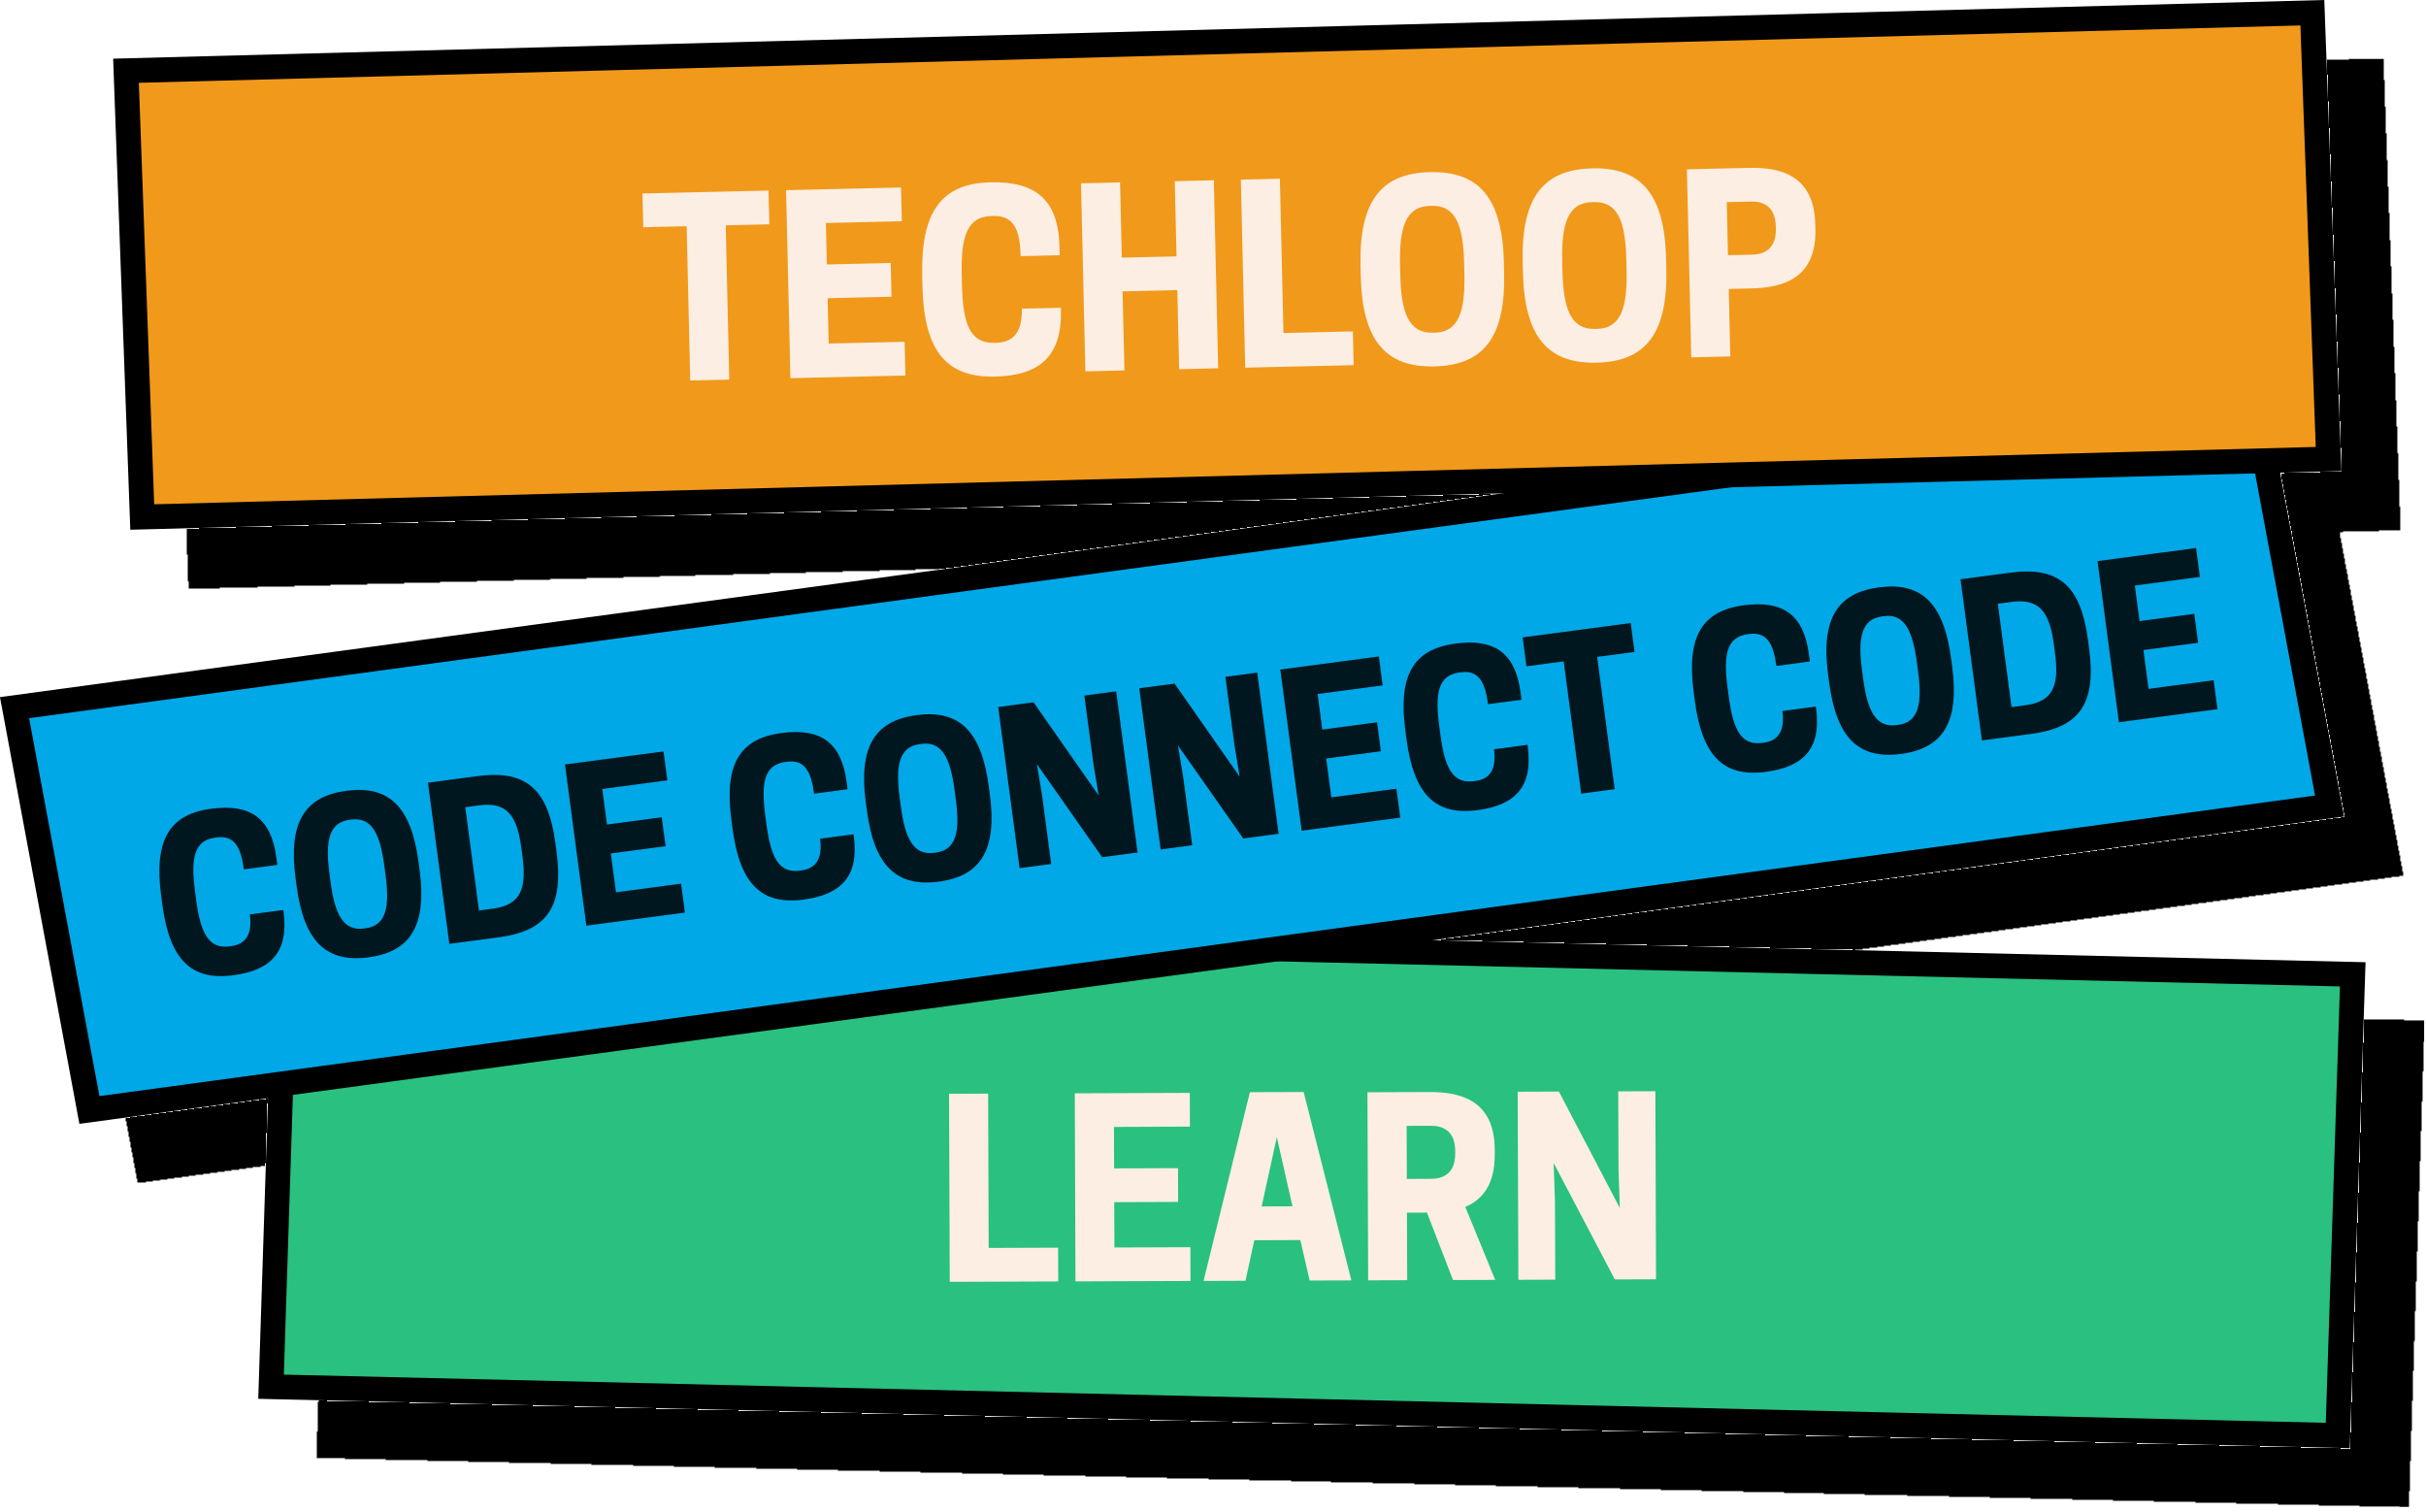
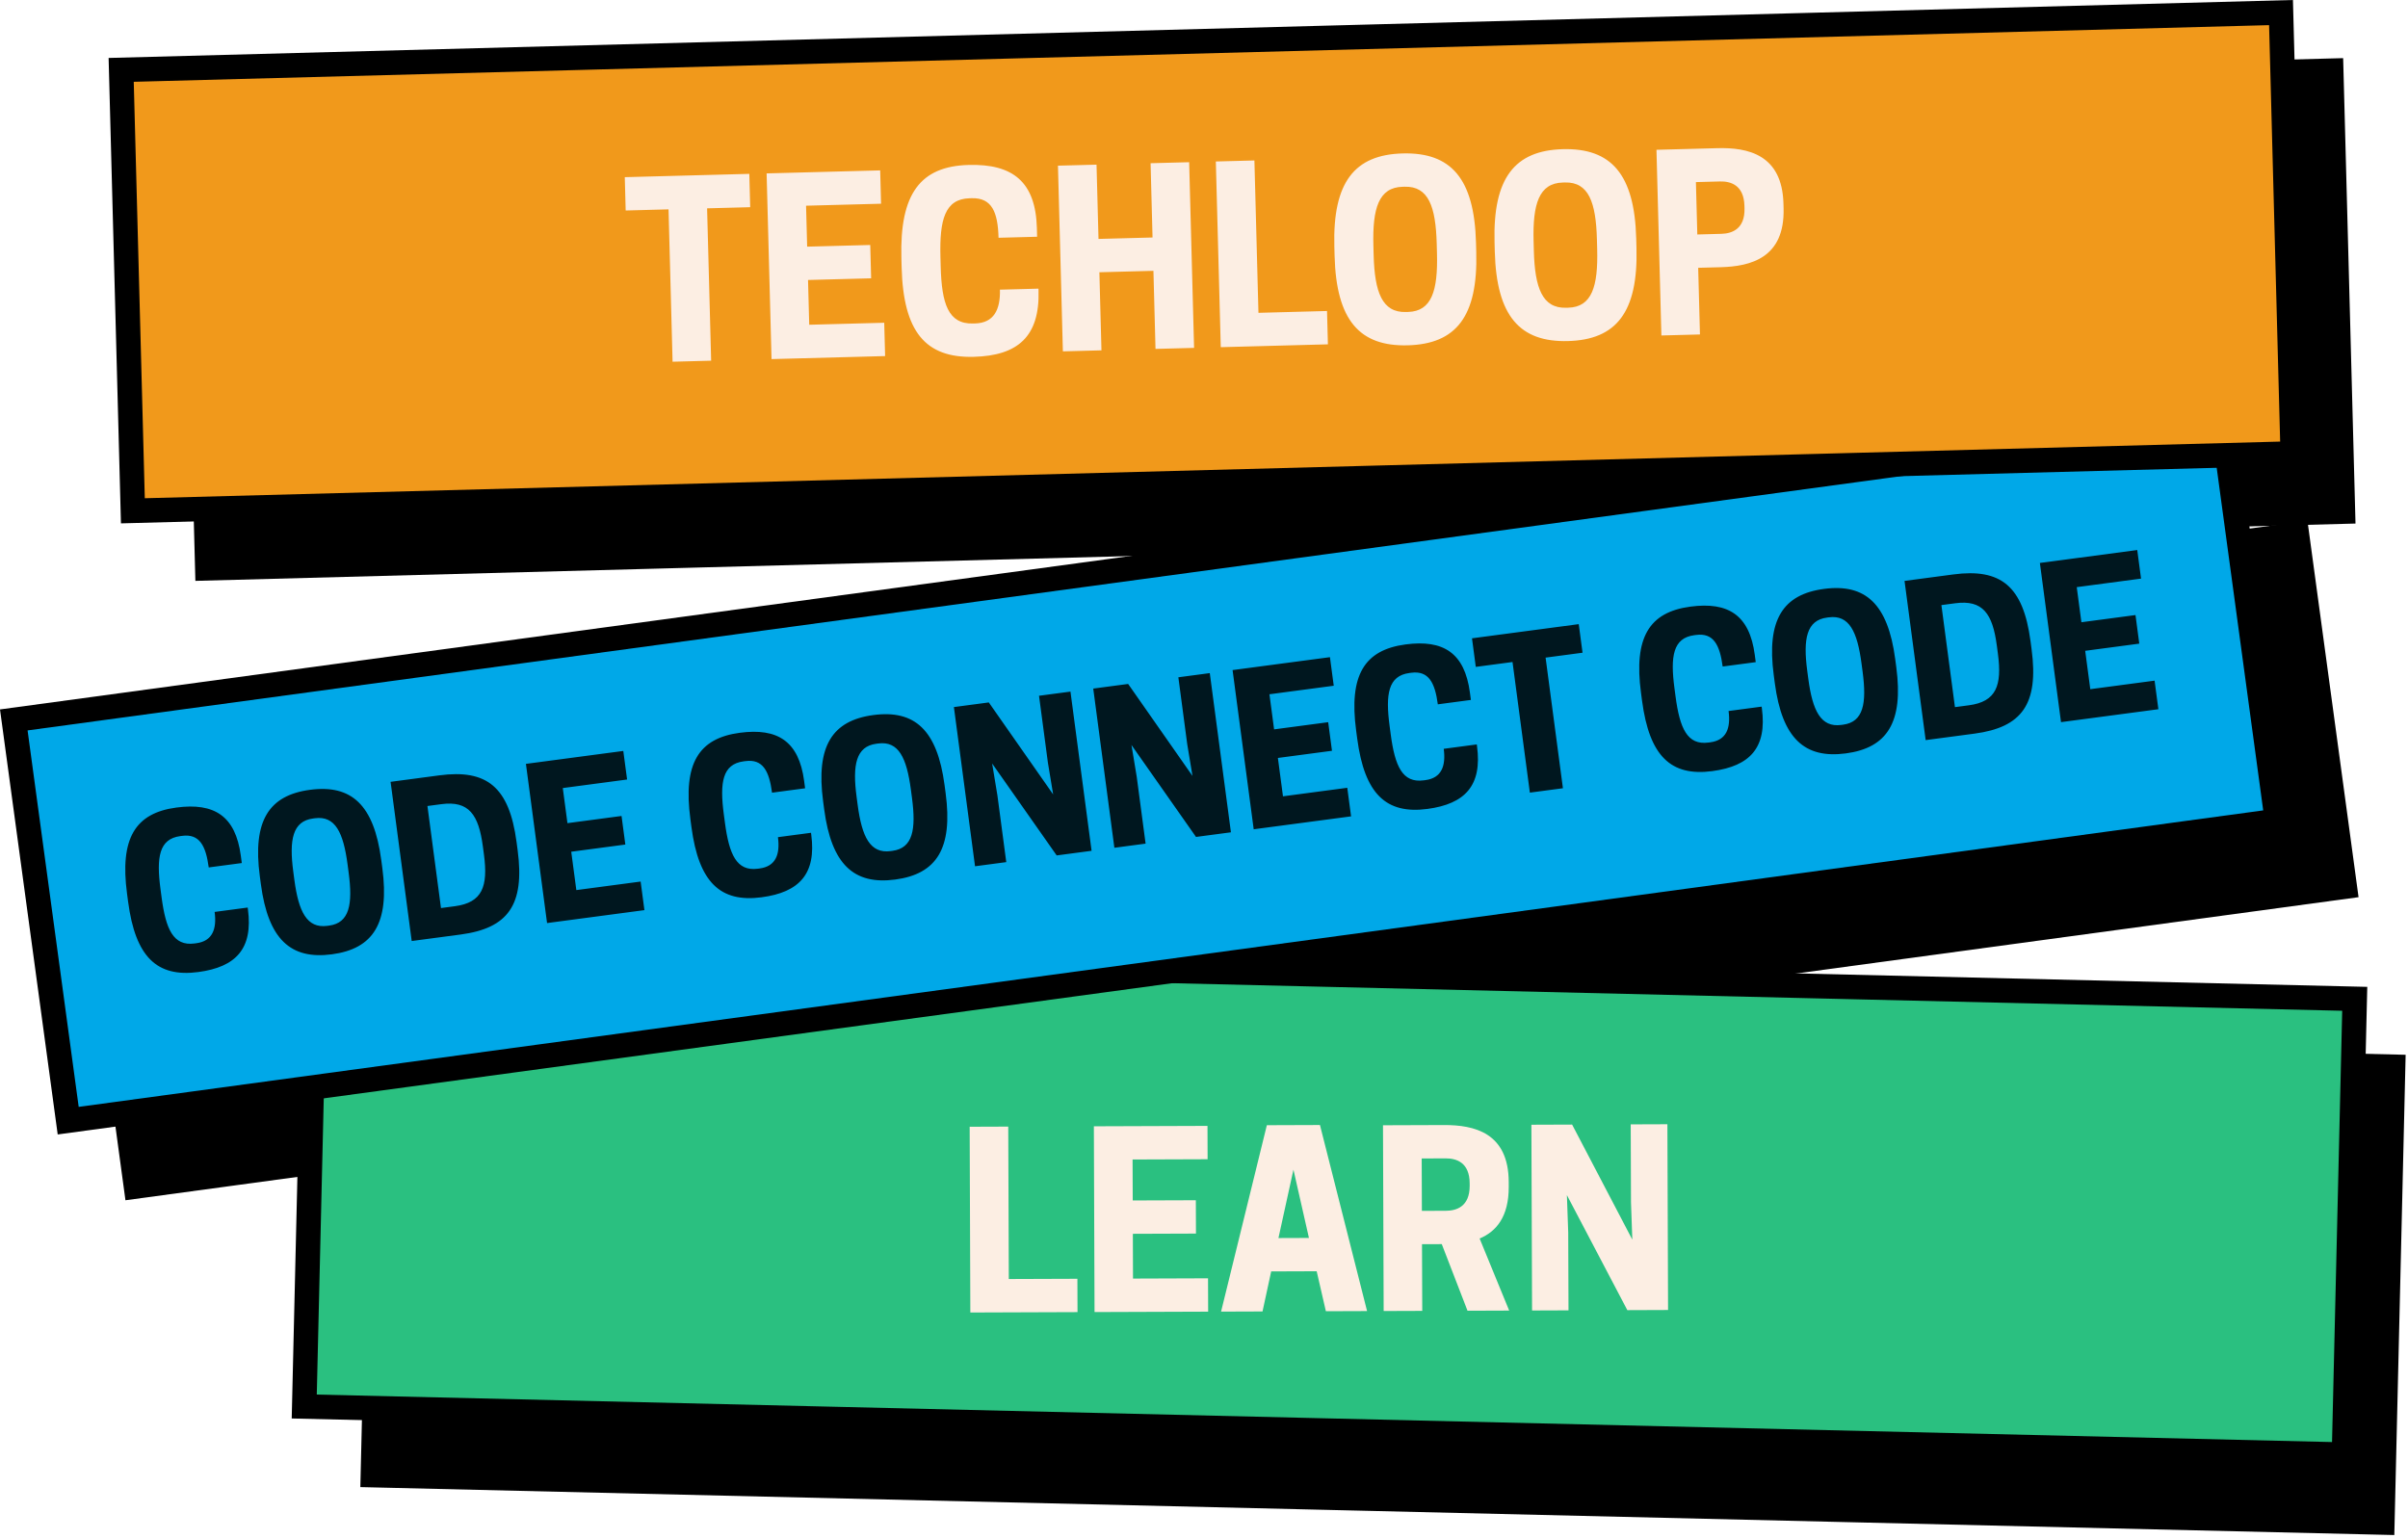
- <svg xmlns="http://www.w3.org/2000/svg" width="419" height="261" viewBox="0 0 419 261" fill="none">
-   <g filter="url(#filter0_d_358_4547)">
-     <rect x="2.072" y="2.191" width="357.051" height="79.686" transform="matrix(0.999722 0.0235939 -0.0323635 0.999476 47.393 157.601)" fill="#2AC080" stroke="black" stroke-width="4.284" />
-     <path d="M182.77 221.303L164.031 221.371L163.914 188.89L170.661 188.865L170.756 215.516L182.749 215.473L182.77 221.303ZM185.63 188.812L205.494 188.74L205.515 194.57L192.397 194.617L192.423 201.78L203.458 201.74L203.479 207.57L192.444 207.61L192.472 215.439L205.589 215.391L205.61 221.221L185.747 221.293L185.63 188.812ZM215.872 188.62L225.159 188.587L233.396 221.122L226.192 221.147L224.584 214.157L216.63 214.186L215.115 221.187L207.869 221.213L215.872 188.62ZM220.523 196.39L217.9 208.351L223.231 208.332L220.523 196.39ZM242.999 209.427L243.041 221.087L236.295 221.111L236.178 188.63L246.839 188.592C252.127 188.573 258.129 189.926 258.16 198.546L258.163 199.378C258.182 204.625 255.984 207.215 253.073 208.433L258.24 221.032L250.953 221.059L246.455 209.415L242.999 209.427ZM242.978 203.597L247.184 203.582C249.016 203.576 251.346 202.859 251.333 199.195L251.331 198.778C251.318 195.114 248.983 194.414 247.151 194.421L242.945 194.436L242.978 203.597ZM285.901 188.452L286.018 220.933L278.897 220.958L268.331 200.841L268.562 207.378L268.611 220.995L262.24 221.018L262.123 188.537L269.244 188.512L279.769 208.629L279.537 202.092L279.488 188.475L285.901 188.452Z" fill="#FCEEE3" />
-     <rect x="2.514" y="1.818" width="390.451" height="70.674" transform="matrix(0.990923 -0.134431 0.182989 0.983115 -0.312751 120.762)" fill="#00A8E8" stroke="black" stroke-width="4.284" />
-     <path d="M33.877 155.374C34.616 160.941 35.921 163.927 39.632 163.435L39.953 163.392C42.773 163.018 43.547 160.918 43.149 157.92L48.93 157.153L48.973 157.474C49.882 164.326 46.897 167.555 40.295 168.431C33.051 169.392 29.304 165.786 28.025 156.151L27.835 154.723C26.556 145.088 29.233 140.629 36.478 139.667C43.08 138.791 46.804 141.129 47.727 148.088L47.898 149.373L42.117 150.14C41.61 146.322 40.495 144.218 37.462 144.621L37.141 144.663C33.429 145.156 32.949 148.379 33.688 153.946L33.877 155.374ZM63.648 165.331C56.44 166.288 52.514 162.705 51.235 153.07L51.046 151.642C49.767 142.007 52.622 137.524 59.831 136.568C67.075 135.606 71.001 139.189 72.28 148.824L72.469 150.252C73.748 159.887 70.893 164.37 63.648 165.331ZM62.843 160.354L63.164 160.311C66.733 159.838 67.32 156.6 66.581 151.033L66.391 149.606C65.652 144.039 64.241 141.066 60.672 141.54L60.351 141.583C56.782 142.056 56.16 145.298 56.898 150.866L57.088 152.293C57.827 157.86 59.274 160.828 62.843 160.354ZM96.124 147.112C97.403 156.748 94.415 160.776 86.136 161.875L77.607 163.007L73.912 135.171L82.441 134.039C90.721 132.94 94.656 136.049 95.935 145.685L96.124 147.112ZM82.725 157.243L85.151 156.921C89.969 156.282 90.975 153.461 90.236 147.894L90.046 146.466C89.308 140.899 87.601 138.438 82.783 139.078L80.356 139.4L82.725 157.243ZM97.576 132.03L114.598 129.771L115.262 134.767L104.02 136.259L104.835 142.397L114.292 141.142L114.955 146.138L105.498 147.393L106.388 154.102L117.63 152.61L118.293 157.607L101.27 159.866L97.576 132.03ZM132.365 142.302C133.104 147.869 134.409 150.856 138.12 150.363L138.441 150.32C141.26 149.946 142.035 147.846 141.637 144.848L147.418 144.081L147.461 144.402C148.37 151.254 145.385 154.483 138.783 155.359C131.539 156.321 127.792 152.714 126.513 143.079L126.323 141.651C125.044 132.016 127.721 127.557 134.965 126.595C141.568 125.719 145.292 128.058 146.215 135.017L146.386 136.301L140.604 137.069C140.098 133.25 138.983 131.146 135.95 131.549L135.629 131.592C131.917 132.084 131.437 135.307 132.176 140.875L132.365 142.302ZM162.136 152.26C154.928 153.216 151.002 149.634 149.723 139.998L149.534 138.571C148.255 128.935 151.11 124.453 158.319 123.496C165.563 122.534 169.489 126.117 170.768 135.753L170.957 137.18C172.236 146.816 169.381 151.298 162.136 152.26ZM161.33 147.282L161.652 147.24C165.22 146.766 165.808 143.529 165.069 137.962L164.879 136.534C164.14 130.967 162.729 127.995 159.16 128.468L158.839 128.511C155.27 128.985 154.648 132.227 155.386 137.794L155.576 139.221C156.315 144.789 157.762 147.756 161.33 147.282ZM192.777 119.395L196.472 147.23L190.369 148.04L179.084 131.961L180.006 137.541L181.555 149.21L176.094 149.935L172.4 122.099L178.502 121.289L189.752 137.373L188.83 131.794L187.281 120.124L192.777 119.395ZM217.138 116.161L220.832 143.997L214.73 144.807L203.444 128.728L204.366 134.307L205.915 145.977L200.455 146.702L196.761 118.866L202.863 118.056L214.113 134.14L213.191 128.56L211.642 116.891L217.138 116.161ZM221.121 115.633L238.144 113.373L238.807 118.369L227.566 119.861L228.38 126L237.837 124.744L238.5 129.741L229.043 130.996L229.934 137.705L241.175 136.213L241.838 141.209L224.816 143.469L221.121 115.633ZM248.766 126.853C249.505 132.42 250.81 135.406 254.521 134.914L254.842 134.871C257.662 134.497 258.436 132.397 258.038 129.399L263.819 128.632L263.862 128.953C264.771 135.805 261.786 139.034 255.184 139.91C247.94 140.872 244.193 137.265 242.914 127.63L242.724 126.202C241.445 116.567 244.122 112.108 251.367 111.146C257.969 110.27 261.693 112.608 262.616 119.567L262.787 120.852L257.006 121.619C256.499 117.801 255.384 115.697 252.351 116.1L252.03 116.142C248.318 116.635 247.838 119.858 248.577 125.425L248.766 126.853ZM275.847 113.453L278.878 136.293L273.097 137.06L270.066 114.221L263.642 115.073L262.979 110.077L281.643 107.6L282.306 112.596L275.847 113.453ZM298.568 120.243C299.307 125.81 300.611 128.797 304.323 128.304L304.644 128.261C307.463 127.887 308.237 125.787 307.84 122.789L313.621 122.022L313.664 122.343C314.573 129.195 311.588 132.424 304.986 133.3C297.741 134.262 293.994 130.655 292.715 121.02L292.526 119.592C291.247 109.957 293.924 105.498 301.168 104.536C307.77 103.66 311.494 105.999 312.418 112.957L312.588 114.242L306.807 115.01C306.3 111.191 305.186 109.087 302.152 109.49L301.831 109.533C298.12 110.025 297.64 113.248 298.379 118.816L298.568 120.243ZM328.339 130.201C321.13 131.157 317.205 127.575 315.926 117.939L315.736 116.512C314.458 106.876 317.313 102.394 324.521 101.437C331.766 100.475 335.691 104.058 336.97 113.694L337.16 115.121C338.438 124.757 335.583 129.239 328.339 130.201ZM327.533 125.223L327.854 125.181C331.423 124.707 332.01 121.47 331.271 115.903L331.082 114.475C330.343 108.908 328.932 105.936 325.363 106.409L325.042 106.452C321.473 106.926 320.85 110.168 321.589 115.735L321.779 117.162C322.517 122.73 323.964 125.697 327.533 125.223ZM360.815 111.981C362.094 121.617 359.106 125.645 350.826 126.744L342.297 127.876L338.603 100.04L347.132 98.908C355.411 97.809 359.347 100.918 360.625 110.554L360.815 111.981ZM347.415 122.112L349.842 121.79C354.66 121.151 355.665 118.33 354.926 112.763L354.737 111.335C353.998 105.768 352.292 103.307 347.474 103.947L345.047 104.269L347.415 122.112ZM362.266 96.899L379.289 94.64L379.952 99.636L368.711 101.128L369.525 107.266L378.982 106.011L379.645 111.007L370.188 112.263L371.079 118.972L382.32 117.48L382.983 122.476L365.961 124.735L362.266 96.899Z" fill="#00171F" />
-     <rect x="2.219" y="2.084" width="377.743" height="77.125" transform="matrix(0.999648 -0.0265177 0.0363717 0.999338 19.468 10.1911)" fill="#F1991B" stroke="black" stroke-width="4.284" />
-     <path d="M125.338 38.913L125.954 65.557L119.21 65.713L118.593 39.069L111.1 39.242L110.965 33.414L132.738 32.91L132.873 38.738L125.338 38.913ZM135.762 32.84L155.62 32.381L155.755 38.209L142.641 38.512L142.807 45.673L153.839 45.418L153.974 51.246L142.942 51.501L143.123 59.328L156.237 59.025L156.372 64.853L136.514 65.312L135.762 32.84ZM166.142 49.215C166.292 55.71 167.417 59.307 171.746 59.207L172.121 59.199C175.41 59.123 176.564 56.805 176.483 53.308L183.228 53.152L183.236 53.527C183.421 61.52 179.583 64.858 171.881 65.036C163.43 65.231 159.574 60.614 159.314 49.373L159.276 47.708C159.016 36.467 162.654 31.676 171.105 31.481C178.807 31.303 182.795 34.459 182.983 42.578L183.018 44.076L176.273 44.232C176.17 39.778 175.153 37.219 171.614 37.301L171.24 37.309C166.91 37.409 165.953 41.055 166.103 47.55L166.142 49.215ZM202.898 31.287L209.643 31.131L210.394 63.603L203.65 63.759L203.334 50.104L193.883 50.323L194.199 63.978L187.455 64.134L186.704 31.662L193.448 31.505L193.749 44.494L203.199 44.276L202.898 31.287ZM233.794 63.062L215.06 63.495L214.309 31.023L221.053 30.867L221.67 57.511L233.66 57.233L233.794 63.062ZM247.749 63.281C239.339 63.475 235.275 58.862 235.015 47.622L234.977 45.956C234.717 34.716 238.563 29.92 246.972 29.726C255.423 29.53 259.487 34.143 259.747 45.383L259.786 47.049C260.046 58.289 256.2 63.085 247.749 63.281ZM247.447 57.456L247.822 57.447C251.985 57.351 253.067 53.702 252.917 47.208L252.878 45.542C252.728 39.048 251.478 35.453 247.315 35.549L246.941 35.558C242.777 35.654 241.654 39.304 241.804 45.798L241.843 47.464C241.993 53.958 243.284 57.552 247.447 57.456ZM275.76 62.632C267.351 62.827 263.287 58.214 263.027 46.974L262.988 45.308C262.728 34.068 266.574 29.272 274.984 29.078C283.435 28.882 287.499 33.495 287.759 44.735L287.798 46.401C288.058 57.641 284.211 62.437 275.76 62.632ZM275.459 56.808L275.834 56.799C279.997 56.703 281.079 53.054 280.928 46.559L280.89 44.894C280.74 38.4 279.49 34.805 275.327 34.901L274.952 34.91C270.789 35.006 269.666 38.656 269.816 45.151L269.854 46.816C270.005 53.31 271.296 56.904 275.459 56.808ZM298.577 49.9L298.847 61.557L292.103 61.713L291.351 29.24L302.009 28.994C307.296 28.872 313.323 30.107 313.522 38.724L313.542 39.557C313.742 48.216 307.778 49.687 302.491 49.809L298.577 49.9ZM298.442 44.072L302.647 43.974C304.479 43.932 306.794 43.17 306.709 39.507L306.7 39.09C306.615 35.427 304.267 34.773 302.435 34.816L298.231 34.913L298.442 44.072Z" fill="#FCEEE3" />
-   </g>
-   <defs>
-     <filter id="filter0_d_358_4547" x="-0.003" y="0" width="418.693" height="260.234" filterUnits="userSpaceOnUse" color-interpolation-filters="sRGB">
-       <feFlood flood-opacity="0" result="BackgroundImageFix" />
-       <feColorMatrix in="SourceAlpha" type="matrix" values="0 0 0 0 0 0 0 0 0 0 0 0 0 0 0 0 0 0 127 0" result="hardAlpha" />
-       <feOffset dx="10.135" dy="10.135" />
-       <feComposite in2="hardAlpha" operator="out" />
-       <feColorMatrix type="matrix" values="0 0 0 0 0 0 0 0 0 0 0 0 0 0 0 0 0 0 1 0" />
-       <feBlend mode="normal" in2="BackgroundImageFix" result="effect1_dropShadow_358_4547" />
-       <feBlend mode="normal" in="SourceGraphic" in2="effect1_dropShadow_358_4547" result="shape" />
-     </filter>
-   </defs>
+ <svg xmlns="http://www.w3.org/2000/svg" width="421" height="269" viewBox="0 0 421 269" fill="none">
+   <path d="M67.07 178.244L418.395 186.524L416.517 266.218L65.192 257.938L67.07 178.244Z" fill="black" stroke="black" stroke-width="4.284" />
+   <path d="M15.411 145.882L401.585 93.463L409.944 155.042L23.769 207.461L15.411 145.882Z" fill="black" stroke="black" stroke-width="4.284" />
+   <path d="M55.07 166.244L411.687 174.648L409.809 254.342L53.192 245.938L55.07 166.244Z" fill="#2AC080" stroke="black" stroke-width="4.284" />
+   <path d="M34.198 22.27L407.578 12.363L409.624 89.462L36.244 99.37L34.198 22.27Z" fill="black" stroke="black" stroke-width="4.284" />
+   <path d="M2.411 125.882L388.585 73.463L398.097 143.537L11.922 195.955L2.411 125.882Z" fill="#00A8E8" stroke="black" stroke-width="4.284" />
+   <path d="M188.386 229.432L169.647 229.499L169.53 197.018L176.276 196.994L176.372 223.645L188.365 223.602L188.386 229.432ZM191.246 196.94L211.11 196.869L211.13 202.699L198.013 202.746L198.039 209.908L209.074 209.869L209.095 215.699L198.06 215.738L198.088 223.567L211.205 223.52L211.226 229.35L191.363 229.421L191.246 196.94ZM221.488 196.748L230.774 196.715L239.012 229.25L231.808 229.276L230.2 222.286L222.246 222.314L220.731 229.316L213.485 229.342L221.488 196.748ZM226.139 204.519L223.516 216.48L228.847 216.461L226.139 204.519ZM248.615 217.556L248.657 229.216L241.911 229.24L241.794 196.759L252.455 196.721C257.743 196.702 263.745 198.054 263.776 206.674L263.779 207.507C263.798 212.754 261.6 215.344 258.689 216.562L263.856 229.161L256.569 229.187L252.071 217.543L248.615 217.556ZM248.594 211.726L252.8 211.711C254.632 211.704 256.962 210.988 256.949 207.323L256.947 206.907C256.934 203.242 254.599 202.543 252.767 202.549L248.561 202.565L248.594 211.726ZM291.517 196.58L291.634 229.061L284.513 229.087L273.947 208.97L274.178 215.507L274.227 229.124L267.856 229.147L267.739 196.666L274.86 196.64L285.385 216.757L285.153 210.22L285.104 196.603L291.517 196.58Z" fill="#FCEEE3" />
+   <path d="M28.252 156.91C28.991 162.477 30.295 165.463 34.007 164.971L34.328 164.928C37.147 164.554 37.922 162.454 37.524 159.456L43.305 158.689L43.347 159.01C44.257 165.862 41.272 169.09 34.67 169.967C27.425 170.928 23.678 167.322 22.399 157.686L22.21 156.259C20.931 146.623 23.608 142.164 30.852 141.203C37.454 140.327 41.178 142.665 42.102 149.624L42.272 150.909L36.491 151.676C35.984 147.858 34.87 145.754 31.836 146.156L31.515 146.199C27.804 146.692 27.324 149.915 28.062 155.482L28.252 156.91ZM58.023 166.867C50.814 167.824 46.889 164.241 45.61 154.606L45.42 153.178C44.142 143.543 46.997 139.06 54.205 138.103C61.45 137.142 65.375 140.725 66.654 150.36L66.844 151.788C68.123 161.423 65.267 165.906 58.023 166.867ZM57.217 161.89L57.538 161.847C61.107 161.374 61.694 158.136 60.955 152.569L60.766 151.142C60.027 145.574 58.616 142.602 55.047 143.076L54.726 143.119C51.157 143.592 50.534 146.834 51.273 152.401L51.462 153.829C52.201 159.396 53.648 162.364 57.217 161.89ZM90.499 148.648C91.778 158.283 88.79 162.312 80.51 163.41L71.981 164.542L68.287 136.707L76.816 135.575C85.095 134.476 89.031 137.585 90.309 147.22L90.499 148.648ZM77.099 158.779L79.526 158.457C84.344 157.817 85.349 154.997 84.611 149.429L84.421 148.002C83.682 142.435 81.975 139.974 77.158 140.613L74.731 140.935L77.099 158.779ZM91.95 133.566L108.973 131.307L109.636 136.303L98.395 137.795L99.209 143.933L108.666 142.678L109.329 147.674L99.872 148.929L100.763 155.638L112.004 154.146L112.667 159.142L95.645 161.402L91.95 133.566ZM126.74 143.838C127.479 149.405 128.783 152.391 132.494 151.899L132.816 151.856C135.635 151.482 136.409 149.382 136.011 146.384L141.793 145.617L141.835 145.938C142.745 152.79 139.76 156.019 133.158 156.895C125.913 157.857 122.166 154.25 120.887 144.615L120.698 143.187C119.419 133.552 122.095 129.093 129.34 128.131C135.942 127.255 139.666 129.593 140.59 136.552L140.76 137.837L134.979 138.604C134.472 134.786 133.358 132.682 130.324 133.085L130.003 133.127C126.292 133.62 125.812 136.843 126.55 142.41L126.74 143.838ZM156.511 153.795C149.302 154.752 145.377 151.17 144.098 141.534L143.908 140.107C142.629 130.471 145.484 125.989 152.693 125.032C159.938 124.07 163.863 127.653 165.142 137.288L165.331 138.716C166.61 148.351 163.755 152.834 156.511 153.795ZM155.705 148.818L156.026 148.776C159.595 148.302 160.182 145.065 159.443 139.497L159.254 138.07C158.515 132.503 157.103 129.531 153.535 130.004L153.214 130.047C149.645 130.521 149.022 133.763 149.761 139.33L149.95 140.757C150.689 146.324 152.136 149.292 155.705 148.818ZM187.152 120.93L190.846 148.766L184.744 149.576L173.458 133.497L174.38 139.076L175.929 150.746L170.469 151.471L166.774 123.635L172.877 122.825L184.127 138.909L183.205 133.329L181.656 121.66L187.152 120.93ZM211.512 117.697L215.207 145.533L209.104 146.343L197.819 130.264L198.741 135.843L200.29 147.513L194.83 148.238L191.135 120.402L197.238 119.592L208.487 135.675L207.565 130.096L206.017 118.427L211.512 117.697ZM215.496 117.168L232.518 114.909L233.182 119.905L221.94 121.397L222.755 127.535L232.212 126.28L232.875 131.277L223.418 132.532L224.308 139.241L235.55 137.749L236.213 142.745L219.19 145.004L215.496 117.168ZM243.141 128.389C243.88 133.956 245.184 136.942 248.896 136.45L249.217 136.407C252.036 136.033 252.81 133.933 252.413 130.935L258.194 130.168L258.237 130.489C259.146 137.341 256.161 140.57 249.559 141.446C242.314 142.407 238.567 138.801 237.288 129.165L237.099 127.738C235.82 118.103 238.497 113.644 245.741 112.682C252.343 111.806 256.067 114.144 256.991 121.103L257.161 122.388L251.38 123.155C250.873 119.337 249.759 117.233 246.725 117.636L246.404 117.678C242.693 118.171 242.213 121.394 242.952 126.961L243.141 128.389ZM270.222 114.989L273.253 137.829L267.472 138.596L264.44 115.757L258.017 116.609L257.354 111.613L276.018 109.136L276.681 114.132L270.222 114.989ZM292.943 121.779C293.681 127.346 294.986 130.332 298.697 129.84L299.018 129.797C301.838 129.423 302.612 127.323 302.214 124.325L307.995 123.558L308.038 123.879C308.947 130.731 305.962 133.96 299.36 134.836C292.116 135.798 288.369 132.191 287.09 122.556L286.9 121.128C285.622 111.493 288.298 107.034 295.543 106.072C302.145 105.196 305.869 107.534 306.792 114.493L306.963 115.778L301.182 116.545C300.675 112.727 299.56 110.623 296.527 111.026L296.206 111.068C292.494 111.561 292.014 114.784 292.753 120.351L292.943 121.779ZM322.713 131.736C315.505 132.693 311.579 129.111 310.3 119.475L310.111 118.048C308.832 108.412 311.687 103.929 318.896 102.973C326.14 102.011 330.066 105.594 331.345 115.229L331.534 116.657C332.813 126.292 329.958 130.775 322.713 131.736ZM321.908 126.759L322.229 126.717C325.798 126.243 326.385 123.006 325.646 117.438L325.456 116.011C324.717 110.444 323.306 107.472 319.737 107.945L319.416 107.988C315.848 108.461 315.225 111.704 315.964 117.271L316.153 118.698C316.892 124.265 318.339 127.233 321.908 126.759ZM355.189 113.517C356.468 123.153 353.48 127.181 345.201 128.28L336.672 129.412L332.977 101.576L341.506 100.444C349.786 99.345 353.721 102.454 355 112.09L355.189 113.517ZM341.79 123.648L344.217 123.326C349.034 122.687 350.04 119.866 349.301 114.299L349.112 112.871C348.373 107.304 346.666 104.843 341.848 105.483L339.422 105.805L341.79 123.648ZM356.641 98.435L373.663 96.176L374.327 101.172L363.085 102.664L363.9 108.802L373.357 107.547L374.02 112.543L364.563 113.798L365.453 120.508L376.695 119.016L377.358 124.012L360.335 126.271L356.641 98.435Z" fill="#00171F" />
+   <path d="M21.186 12.218L398.799 2.198L400.845 79.297L23.231 89.317L21.186 12.218Z" fill="#F1991B" stroke="black" stroke-width="4.284" />
+   <path d="M123.625 36.428L124.332 63.07L117.589 63.249L116.882 36.607L109.389 36.806L109.234 30.978L131.005 30.4L131.16 36.228L123.625 36.428ZM134.029 30.32L153.886 29.793L154.04 35.621L140.928 35.969L141.118 43.129L152.149 42.836L152.304 48.664L141.272 48.957L141.48 56.783L154.593 56.435L154.747 62.263L134.891 62.79L134.029 30.32ZM164.464 46.592C164.637 53.086 165.773 56.68 170.103 56.565L170.477 56.555C173.766 56.468 174.913 54.146 174.82 50.649L181.563 50.471L181.573 50.845C181.785 58.838 177.959 62.188 170.257 62.393C161.807 62.617 157.936 58.013 157.637 46.773L157.593 45.108C157.295 33.868 160.917 29.065 169.367 28.841C177.068 28.636 181.067 31.78 181.283 39.897L181.323 41.396L174.579 41.575C174.461 37.12 173.435 34.565 169.896 34.659L169.522 34.669C165.192 34.784 164.248 38.433 164.42 44.927L164.464 46.592ZM201.16 28.539L207.904 28.36L208.765 60.83L202.021 61.008L201.659 47.355L192.21 47.605L192.572 61.259L185.828 61.438L184.967 28.968L191.71 28.79L192.055 41.777L201.504 41.527L201.16 28.539ZM232.164 60.209L213.431 60.706L212.569 28.236L219.313 28.057L220.02 54.699L232.009 54.381L232.164 60.209ZM246.118 60.38C237.71 60.603 233.63 56.004 233.332 44.764L233.288 43.099C232.989 31.86 236.819 27.051 245.228 26.828C253.679 26.604 257.758 31.203 258.056 42.442L258.1 44.107C258.399 55.347 254.569 60.156 246.118 60.38ZM245.797 54.556L246.172 54.546C250.335 54.436 251.404 50.783 251.232 44.289L251.188 42.624C251.015 36.13 249.754 32.54 245.591 32.65L245.216 32.66C241.053 32.771 239.942 36.424 240.115 42.918L240.159 44.583C240.331 51.077 241.634 54.667 245.797 54.556ZM274.128 59.637C265.719 59.86 261.639 55.261 261.341 44.021L261.297 42.356C260.999 31.117 264.829 26.308 273.237 26.085C281.688 25.86 285.767 30.459 286.066 41.699L286.11 43.364C286.408 54.603 282.578 59.412 274.128 59.637ZM273.807 53.813L274.181 53.803C278.344 53.693 279.413 50.04 279.241 43.546L279.197 41.881C279.025 35.387 277.763 31.797 273.6 31.907L273.226 31.917C269.063 32.027 267.952 35.681 268.124 42.175L268.168 43.84C268.34 50.334 269.644 53.924 273.807 53.813ZM296.901 46.827L297.211 58.483L290.467 58.661L289.605 26.192L300.262 25.909C305.549 25.769 311.58 26.983 311.808 35.6L311.83 36.433C312.06 45.092 306.101 46.583 300.814 46.723L296.901 46.827ZM296.747 40.999L300.951 40.887C302.783 40.839 305.095 40.069 304.998 36.406L304.987 35.99C304.89 32.326 302.54 31.681 300.708 31.729L296.504 31.841L296.747 40.999Z" fill="#FCEEE3" />
</svg>
